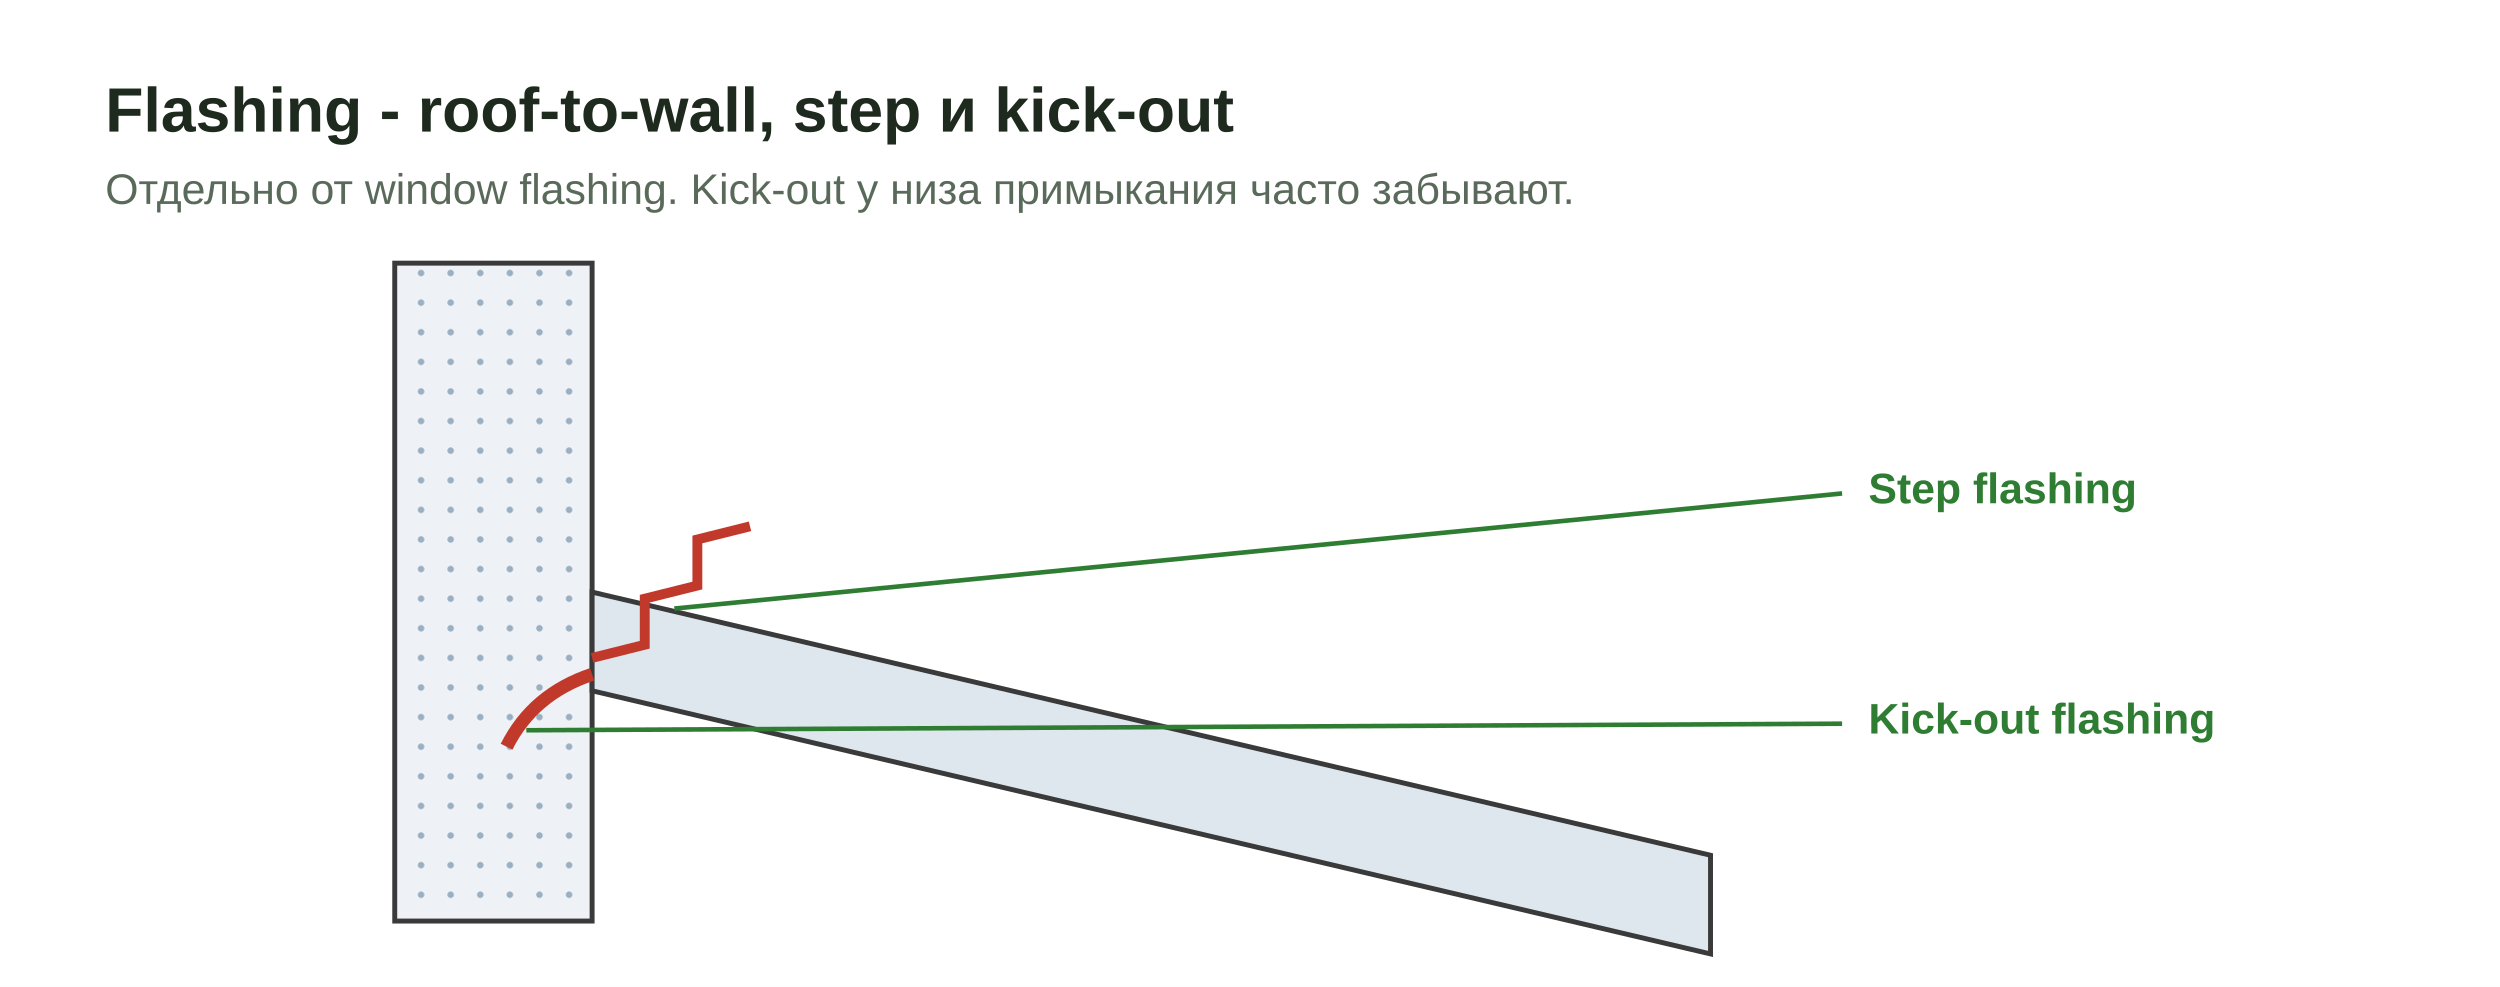
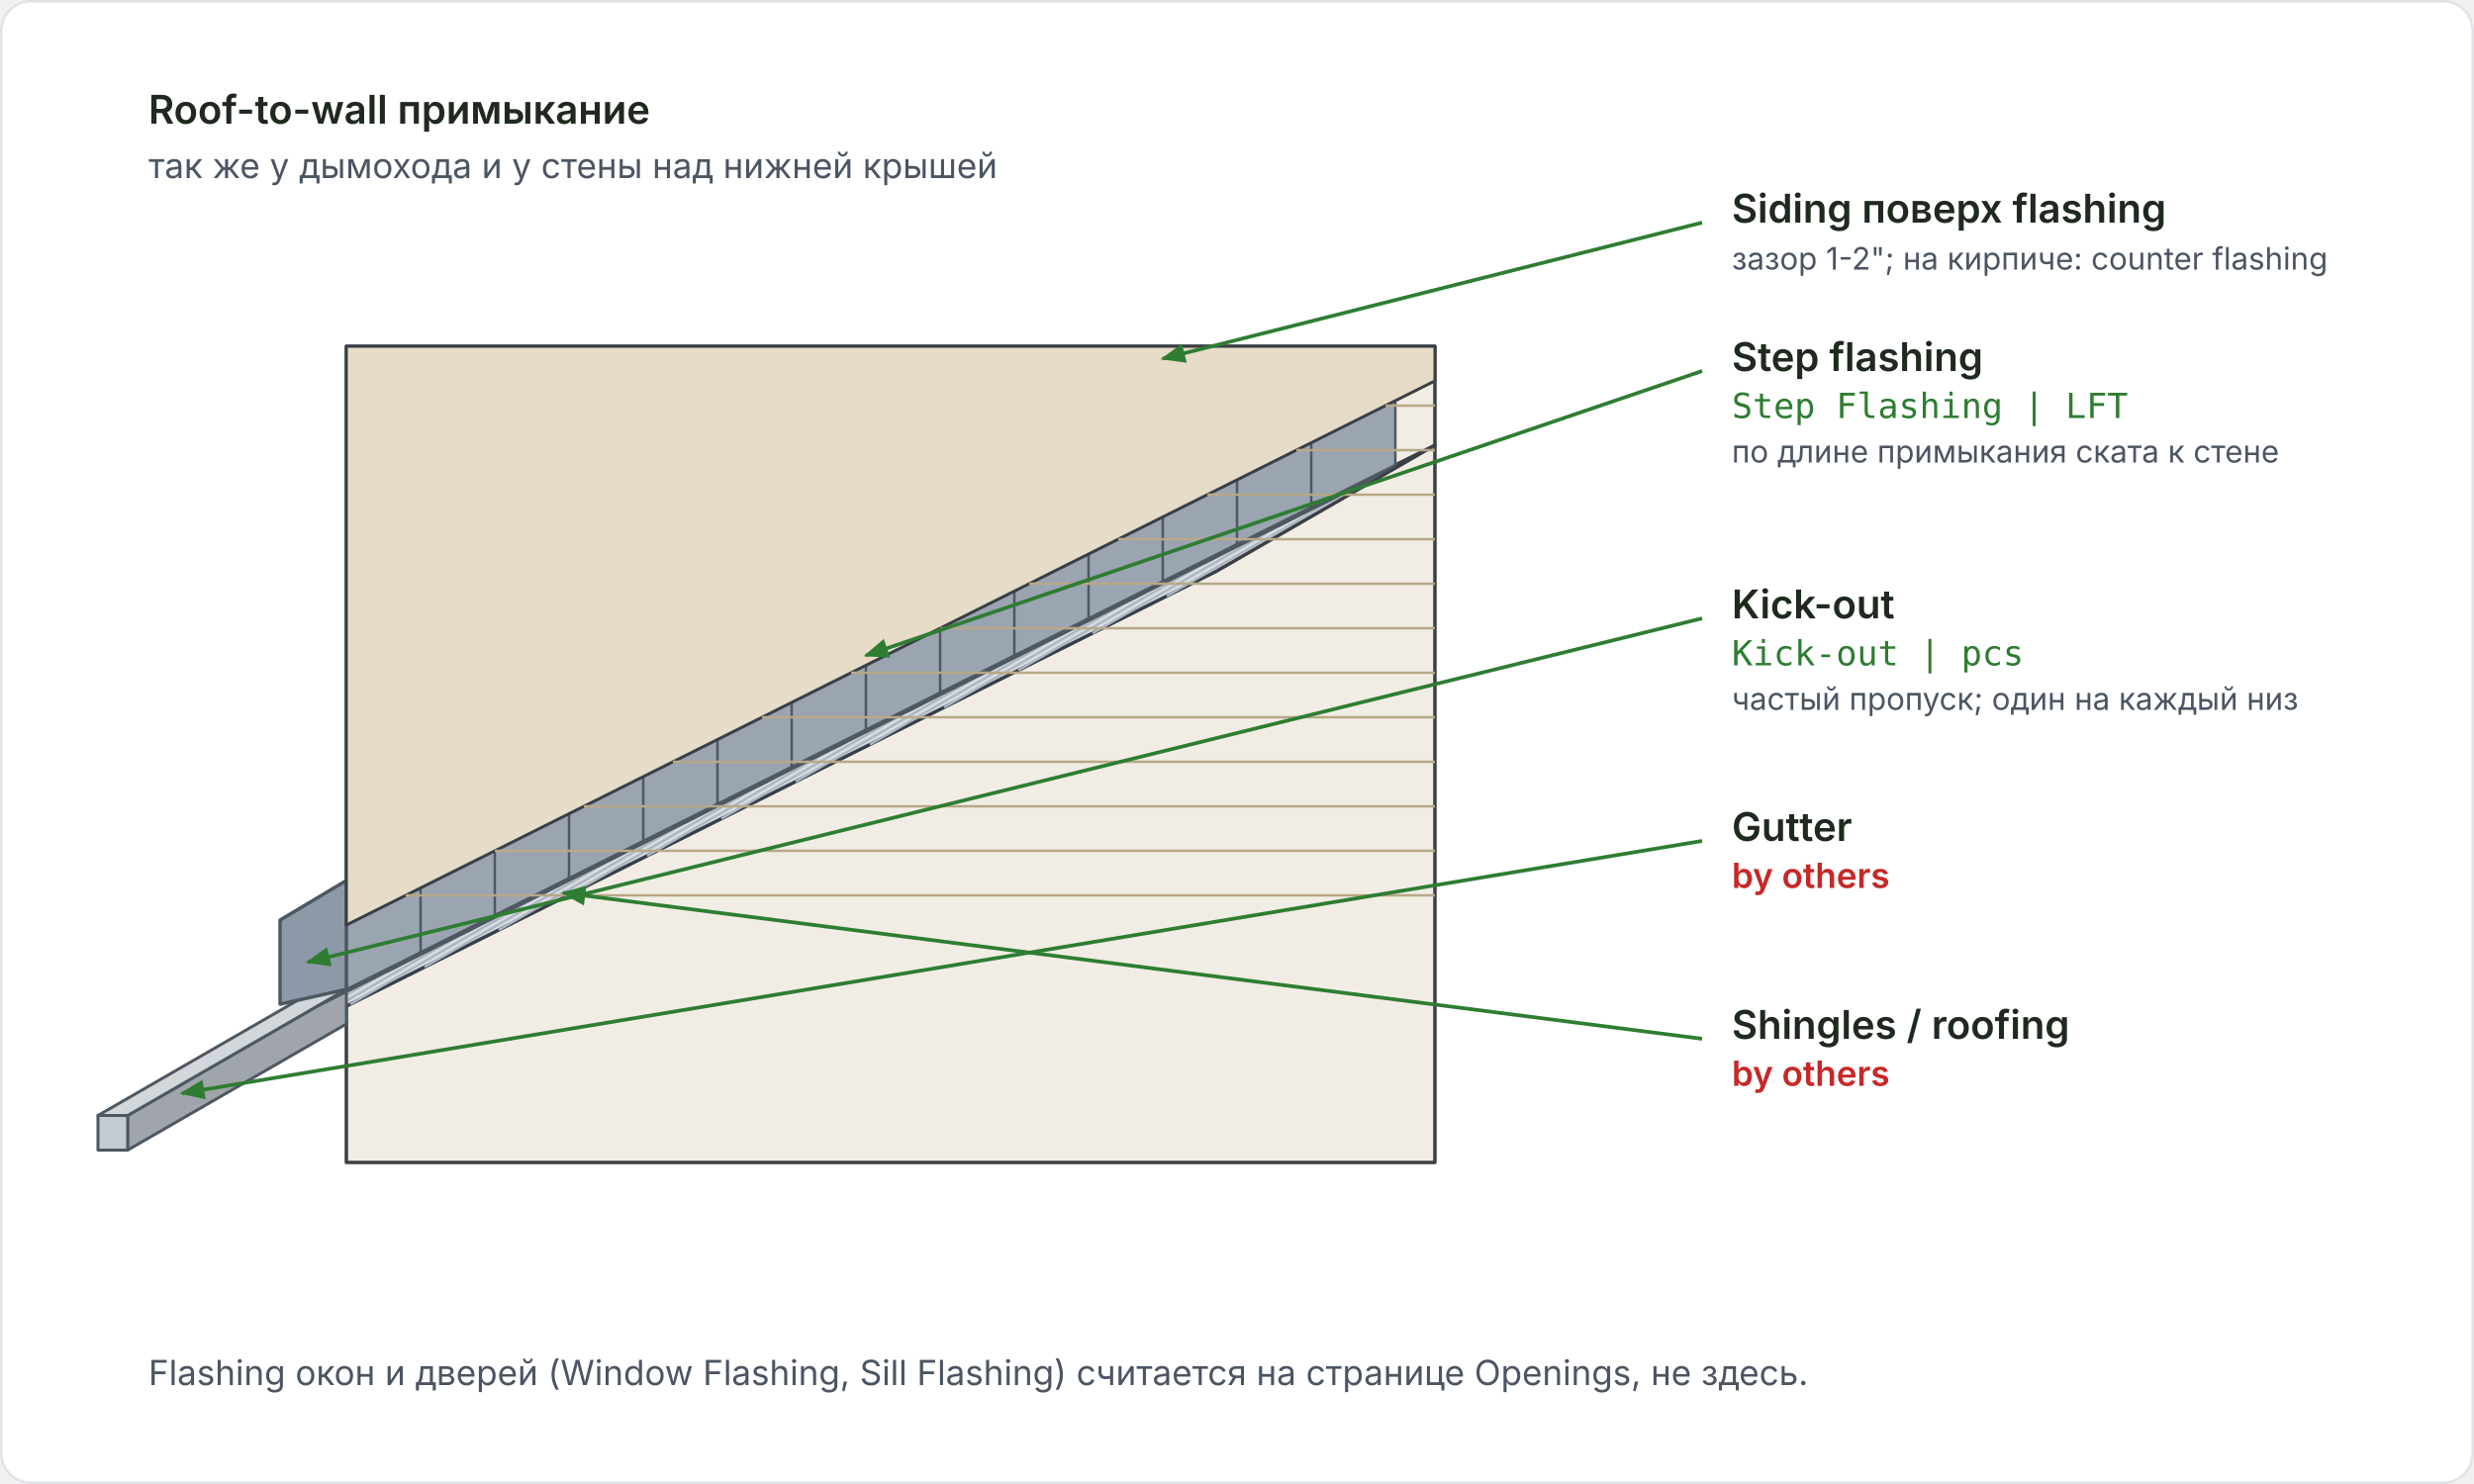
- <svg xmlns="http://www.w3.org/2000/svg" viewBox="0 0 760 300" role="img" aria-labelledby="t">
+ <svg xmlns="http://www.w3.org/2000/svg" viewBox="0 0 1000 600" role="img" aria-labelledby="t d">
  <defs>
-     <pattern id="o" width="9" height="9" patternUnits="userSpaceOnUse">
-       <rect width="9" height="9" fill="#eef2f6" />
-       <circle cx="2" cy="2" r="1" fill="#9bb0c2" />
+     <marker id="arr" markerWidth="10" markerHeight="10" refX="9" refY="5" orient="auto" markerUnits="userSpaceOnUse">
+       <path d="M0,1 L0,9 L10,5 z" fill="#2e7d32" />
+     </marker>
+     <marker id="arrInk" markerWidth="10" markerHeight="10" refX="9" refY="5" orient="auto" markerUnits="userSpaceOnUse">
+       <path d="M0,1 L0,9 L10,5 z" fill="#3a3f44" />
+     </marker>
+     <marker id="arrRed" markerWidth="10" markerHeight="10" refX="9" refY="5" orient="auto" markerUnits="userSpaceOnUse">
+       <path d="M0,1 L0,9 L10,5 z" fill="#c62828" />
+     </marker>
+     <marker id="dot" markerWidth="8" markerHeight="8" refX="4" refY="4" markerUnits="userSpaceOnUse">
+       <circle cx="4" cy="4" r="3" fill="#2e7d32" />
+     </marker>
+     <marker id="tick" markerWidth="8" markerHeight="8" refX="4" refY="4" orient="auto" markerUnits="userSpaceOnUse">
+       <path d="M4,0 L4,8" stroke="#3a3f44" stroke-width="1.4" />
+     </marker>
+     <pattern id="wood" width="12" height="12" patternUnits="userSpaceOnUse" patternTransform="rotate(45)">
+       <rect width="12" height="12" fill="#e9d3b0" />
+       <line x1="0" y1="0" x2="0" y2="12" stroke="#8a6a3f" stroke-width="0.9" opacity="0.55" />
    </pattern>
-     <style>.t{font:700 19px "Segoe UI",Arial,sans-serif;fill:#1f2a1f}.s{font:400 13px "Segoe UI",Arial,sans-serif;fill:#5a6a5a}.l{font:600 13px "Segoe UI",Arial,sans-serif;fill:#2e7d32}</style>
+     <pattern id="pt" width="12" height="12" patternUnits="userSpaceOnUse" patternTransform="rotate(45)">
+       <rect width="12" height="12" fill="#cfa26a" />
+       <line x1="0" y1="0" x2="0" y2="12" stroke="#6c4b2a" stroke-width="1" opacity="0.6" />
+     </pattern>
+     <pattern id="conc" width="10" height="10" patternUnits="userSpaceOnUse">
+       <rect width="10" height="10" fill="#cfd4d8" />
+       <circle cx="2.5" cy="2.5" r="1" fill="#6b7378" opacity="0.7" />
+       <circle cx="7" cy="6.5" r="1" fill="#6b7378" opacity="0.7" />
+     </pattern>
+     <pattern id="sheath" width="7" height="7" patternUnits="userSpaceOnUse">
+       <rect width="7" height="7" fill="#c9b27c" />
+       <circle cx="2" cy="2" r="0.8" fill="#7a6a3c" opacity="0.6" />
+       <circle cx="5" cy="5" r="0.8" fill="#7a6a3c" opacity="0.6" />
+     </pattern>
+     <pattern id="batt" width="20" height="16" patternUnits="userSpaceOnUse">
+       <rect width="20" height="16" fill="#fdf6e3" />
+       <path d="M0,8 Q5,0 10,8 T20,8" fill="none" stroke="#caa64a" stroke-width="1.2" />
+     </pattern>
+     <pattern id="rigid" width="8" height="8" patternUnits="userSpaceOnUse">
+       <rect width="8" height="8" fill="#fbe9c6" />
+       <path d="M0,8 L8,0" stroke="#d9a441" stroke-width="0.8" />
+     </pattern>
+     <pattern id="cmu" width="40" height="20" patternUnits="userSpaceOnUse">
+       <rect width="40" height="20" fill="#cfd4d8" />
+       <path d="M0,10 H40 M20,0 V10 M0,10 V20 M40,10 V20" stroke="#6b7378" stroke-width="1" fill="none" />
+     </pattern>
+     <pattern id="gyp" width="6" height="6" patternUnits="userSpaceOnUse">
+       <rect width="6" height="6" fill="#eef0f2" />
+     </pattern>
+     <pattern id="endgrain" width="6" height="6" patternUnits="userSpaceOnUse">
+       <rect width="6" height="6" fill="#e9d3b0" />
+       <path d="M0,3 H6" stroke="#8a6a3f" stroke-width="0.7" opacity="0.5" />
+     </pattern>
+     <pattern id="hatchRed" width="8" height="8" patternUnits="userSpaceOnUse" patternTransform="rotate(45)">
+       <rect width="8" height="8" fill="#fff" />
+       <line x1="0" y1="0" x2="0" y2="8" stroke="#c62828" stroke-width="1.2" opacity="0.6" />
+     </pattern>
+     <pattern id="hatchGrey" width="8" height="8" patternUnits="userSpaceOnUse" patternTransform="rotate(45)">
+       <rect width="8" height="8" fill="#f3f4f6" />
+       <line x1="0" y1="0" x2="0" y2="8" stroke="#9aa4ad" stroke-width="1" opacity="0.8" />
+     </pattern>
+     <style>
+       .ln{fill:none;stroke:#3a3f44;stroke-width:1.6;stroke-linejoin:round}
+       .thin{fill:none;stroke:#3a3f44;stroke-width:1.1}
+       .lab{font:600 16px Inter, "Segoe UI", Arial, sans-serif;fill:#1f2a1f}
+       .lab2{font:600 15px Inter, "Segoe UI", Arial, sans-serif;fill:#1f2a1f}
+       .note{font:400 14px Inter, "Segoe UI", Arial, sans-serif;fill:#4b5563}
+       .small{font:400 12.5px Inter, "Segoe UI", Arial, sans-serif;fill:#4b5563}
+       .mono{font:500 14px "JetBrains Mono", Consolas, monospace;fill:#2e7d32}
+       .mono2{font:500 13px "JetBrains Mono", Consolas, monospace;fill:#1f2a1f}
+       .side{font:700 13px Inter, "Segoe UI", Arial, sans-serif;fill:#8a98a5;letter-spacing:1px}
+       .lead{stroke:#2e7d32;stroke-width:1.5;fill:none;marker-end:url(#arr)}
+       .leadInk{stroke:#3a3f44;stroke-width:1.3;fill:none;marker-end:url(#arrInk)}
+       .leadRed{stroke:#c62828;stroke-width:1.5;fill:none;marker-end:url(#arrRed)}
+       .dim{stroke:#3a3f44;stroke-width:1.1;fill:none;marker-start:url(#tick);marker-end:url(#tick)}
+       .dimt{font:500 13px Inter, "Segoe UI", Arial, sans-serif;fill:#1f2a1f}
+       .numc{fill:#2e7d32;stroke:#fff;stroke-width:1.5}
+       .numt{font:700 13px Inter, "Segoe UI", Arial, sans-serif;fill:#fff;text-anchor:middle}
+       .h{font:700 15px Inter, "Segoe UI", Arial, sans-serif;fill:#1f2a1f}
+       .red{font:600 14px Inter, "Segoe UI", Arial, sans-serif;fill:#c62828}
+       .green{font:600 14px Inter, "Segoe UI", Arial, sans-serif;fill:#2e7d32}
+       .cap{font:400 13px Inter, "Segoe UI", Arial, sans-serif;fill:#1f2a1f}
+     </style>
  </defs>
-   <rect width="760" height="300" fill="#fff" />
-   <text class="t" x="32" y="40">Flashing - roof-to-wall, step и kick-out</text>
-   <text class="s" x="32" y="62">Отдельно от window flashing. Kick-out у низа примыкания часто забывают.</text>
-   <rect x="120" y="80" width="60" height="200" fill="url(#o)" stroke="#3a3a3a" stroke-width="1.5" />
-   <polygon points="180,180 520,260 520,290 180,210" fill="#dfe7ee" stroke="#3a3a3a" stroke-width="1.5" />
-   <polyline points="180,200 196,196 196,182 212,178 212,164 228,160" fill="none" stroke="#c0392b" stroke-width="3" />
-   <path d="M180,205 q-18,6 -26,22" fill="none" stroke="#c0392b" stroke-width="4" />
-   <line x1="205" y1="185" x2="560" y2="150" stroke="#2e7d32" stroke-width="1.4" />
-   <text class="l" x="568" y="153">Step flashing</text>
-   <line x1="160" y1="222" x2="560" y2="220" stroke="#2e7d32" stroke-width="1.4" />
-   <text class="l" x="568" y="223">Kick-out flashing</text>
-   <text class="l" x="120" y="300" fill="#5a6a5a" />
+   <rect x="0.5" y="0.5" width="999" height="599" rx="12" fill="#ffffff" stroke="#dfe3e8" />
+   <polygon points="140.0,470.0 580.0,470.0 580.0,140.0 140.0,140.0" fill="#f1ede4" stroke="#3a3f44" stroke-width="1.4" stroke-linejoin="round" />
+   <polygon points="140.0,400.0 580.0,180.0 491.6,231.0 51.6,451.0" fill="#d7dde3" stroke="#3a3f44" stroke-width="1.4" stroke-linejoin="round" />
+   <line x1="170.0" y1="385.0" x2="81.6" y2="436.0" stroke="#aeb7c0" stroke-width="1" />
+   <line x1="200.0" y1="370.0" x2="111.6" y2="421.0" stroke="#aeb7c0" stroke-width="1" />
+   <line x1="230.0" y1="355.0" x2="141.6" y2="406.0" stroke="#aeb7c0" stroke-width="1" />
+   <line x1="260.0" y1="340.0" x2="171.6" y2="391.0" stroke="#aeb7c0" stroke-width="1" />
+   <line x1="290.0" y1="325.0" x2="201.6" y2="376.0" stroke="#aeb7c0" stroke-width="1" />
+   <line x1="320.0" y1="310.0" x2="231.6" y2="361.0" stroke="#aeb7c0" stroke-width="1" />
+   <line x1="350.0" y1="295.0" x2="261.6" y2="346.0" stroke="#aeb7c0" stroke-width="1" />
+   <line x1="380.0" y1="280.0" x2="291.6" y2="331.0" stroke="#aeb7c0" stroke-width="1" />
+   <line x1="410.0" y1="265.0" x2="321.6" y2="316.0" stroke="#aeb7c0" stroke-width="1" />
+   <line x1="440.0" y1="250.0" x2="351.6" y2="301.0" stroke="#aeb7c0" stroke-width="1" />
+   <line x1="470.0" y1="235.0" x2="381.6" y2="286.0" stroke="#aeb7c0" stroke-width="1" />
+   <line x1="500.0" y1="220.0" x2="411.6" y2="271.0" stroke="#aeb7c0" stroke-width="1" />
+   <line x1="530.0" y1="205.0" x2="441.6" y2="256.0" stroke="#aeb7c0" stroke-width="1" />
+   <line x1="560.0" y1="190.0" x2="471.6" y2="241.0" stroke="#aeb7c0" stroke-width="1" />
+   <polygon points="51.6,465.0 140.0,414.0 140.0,400.0 51.6,451.0" fill="#9fa5ab" stroke="#4d5861" stroke-width="1.2" stroke-linejoin="round" />
+   <polygon points="39.6,451.0 51.6,451.0 140.0,400.0 128.0,400.0" fill="#d2d7dc" stroke="#4d5861" stroke-width="1.2" stroke-linejoin="round" />
+   <polygon points="39.6,465.0 51.6,465.0 51.6,451.0 39.6,451.0" fill="#c3cad1" stroke="#4d5861" stroke-width="1.2" stroke-linejoin="round" />
+   <polygon points="140.0,400.0 174.0,383.0 160.5,390.8 126.5,407.8" fill="#b9c3cc" stroke="#4d5861" stroke-width="1" stroke-linejoin="round" />
+   <polygon points="140.0,400.0 174.0,383.0 174.0,339.0 140.0,356.0" fill="#9aa5b1" stroke="#4d5861" stroke-width="1" stroke-linejoin="round" />
+   <polygon points="170.0,385.0 204.0,368.0 190.5,375.8 156.5,392.8" fill="#b9c3cc" stroke="#4d5861" stroke-width="1" stroke-linejoin="round" />
+   <polygon points="170.0,385.0 204.0,368.0 204.0,324.0 170.0,341.0" fill="#9aa5b1" stroke="#4d5861" stroke-width="1" stroke-linejoin="round" />
+   <polygon points="200.0,370.0 234.0,353.0 220.5,360.8 186.5,377.8" fill="#b9c3cc" stroke="#4d5861" stroke-width="1" stroke-linejoin="round" />
+   <polygon points="200.0,370.0 234.0,353.0 234.0,309.0 200.0,326.0" fill="#9aa5b1" stroke="#4d5861" stroke-width="1" stroke-linejoin="round" />
+   <polygon points="230.0,355.0 264.0,338.0 250.5,345.8 216.5,362.8" fill="#b9c3cc" stroke="#4d5861" stroke-width="1" stroke-linejoin="round" />
+   <polygon points="230.0,355.0 264.0,338.0 264.0,294.0 230.0,311.0" fill="#9aa5b1" stroke="#4d5861" stroke-width="1" stroke-linejoin="round" />
+   <polygon points="260.0,340.0 294.0,323.0 280.5,330.8 246.5,347.8" fill="#b9c3cc" stroke="#4d5861" stroke-width="1" stroke-linejoin="round" />
+   <polygon points="260.0,340.0 294.0,323.0 294.0,279.0 260.0,296.0" fill="#9aa5b1" stroke="#4d5861" stroke-width="1" stroke-linejoin="round" />
+   <polygon points="290.0,325.0 324.0,308.0 310.5,315.8 276.5,332.8" fill="#b9c3cc" stroke="#4d5861" stroke-width="1" stroke-linejoin="round" />
+   <polygon points="290.0,325.0 324.0,308.0 324.0,264.0 290.0,281.0" fill="#9aa5b1" stroke="#4d5861" stroke-width="1" stroke-linejoin="round" />
+   <polygon points="320.0,310.0 354.0,293.0 340.5,300.8 306.5,317.8" fill="#b9c3cc" stroke="#4d5861" stroke-width="1" stroke-linejoin="round" />
+   <polygon points="320.0,310.0 354.0,293.0 354.0,249.0 320.0,266.0" fill="#9aa5b1" stroke="#4d5861" stroke-width="1" stroke-linejoin="round" />
+   <polygon points="350.0,295.0 384.0,278.0 370.5,285.8 336.5,302.8" fill="#b9c3cc" stroke="#4d5861" stroke-width="1" stroke-linejoin="round" />
+   <polygon points="350.0,295.0 384.0,278.0 384.0,234.0 350.0,251.0" fill="#9aa5b1" stroke="#4d5861" stroke-width="1" stroke-linejoin="round" />
+   <polygon points="380.0,280.0 414.0,263.0 400.5,270.8 366.5,287.8" fill="#b9c3cc" stroke="#4d5861" stroke-width="1" stroke-linejoin="round" />
+   <polygon points="380.0,280.0 414.0,263.0 414.0,219.0 380.0,236.0" fill="#9aa5b1" stroke="#4d5861" stroke-width="1" stroke-linejoin="round" />
+   <polygon points="410.0,265.0 444.0,248.0 430.5,255.8 396.5,272.8" fill="#b9c3cc" stroke="#4d5861" stroke-width="1" stroke-linejoin="round" />
+   <polygon points="410.0,265.0 444.0,248.0 444.0,204.0 410.0,221.0" fill="#9aa5b1" stroke="#4d5861" stroke-width="1" stroke-linejoin="round" />
+   <polygon points="440.0,250.0 474.0,233.0 460.5,240.8 426.5,257.8" fill="#b9c3cc" stroke="#4d5861" stroke-width="1" stroke-linejoin="round" />
+   <polygon points="440.0,250.0 474.0,233.0 474.0,189.0 440.0,206.0" fill="#9aa5b1" stroke="#4d5861" stroke-width="1" stroke-linejoin="round" />
+   <polygon points="470.0,235.0 504.0,218.0 490.5,225.8 456.5,242.8" fill="#b9c3cc" stroke="#4d5861" stroke-width="1" stroke-linejoin="round" />
+   <polygon points="470.0,235.0 504.0,218.0 504.0,174.0 470.0,191.0" fill="#9aa5b1" stroke="#4d5861" stroke-width="1" stroke-linejoin="round" />
+   <polygon points="500.0,220.0 534.0,203.0 520.5,210.8 486.5,227.8" fill="#b9c3cc" stroke="#4d5861" stroke-width="1" stroke-linejoin="round" />
+   <polygon points="500.0,220.0 534.0,203.0 534.0,159.0 500.0,176.0" fill="#9aa5b1" stroke="#4d5861" stroke-width="1" stroke-linejoin="round" />
+   <polygon points="530.0,205.0 564.0,188.0 550.5,195.8 516.5,212.8" fill="#b9c3cc" stroke="#4d5861" stroke-width="1" stroke-linejoin="round" />
+   <polygon points="530.0,205.0 564.0,188.0 564.0,144.0 530.0,161.0" fill="#9aa5b1" stroke="#4d5861" stroke-width="1" stroke-linejoin="round" />
+   <polygon points="140.0,400.0 113.2,406.0 113.2,372.0 140.0,356.0" fill="#8d99a6" stroke="#4d5861" stroke-width="1.4" stroke-linejoin="round" />
+   <polygon points="140.0,374.0 580.0,154.0 580.0,140.0 140.0,140.0" fill="#e6dcc8" stroke="#3a3f44" stroke-width="1.2" stroke-linejoin="round" />
+   <line x1="164.0" y1="362.0" x2="580.0" y2="362.0" stroke="#b8a888" stroke-width="1" />
+   <line x1="200.0" y1="344.0" x2="580.0" y2="344.0" stroke="#b8a888" stroke-width="1" />
+   <line x1="236.0" y1="326.0" x2="580.0" y2="326.0" stroke="#b8a888" stroke-width="1" />
+   <line x1="272.0" y1="308.0" x2="580.0" y2="308.0" stroke="#b8a888" stroke-width="1" />
+   <line x1="308.0" y1="290.0" x2="580.0" y2="290.0" stroke="#b8a888" stroke-width="1" />
+   <line x1="344.0" y1="272.0" x2="580.0" y2="272.0" stroke="#b8a888" stroke-width="1" />
+   <line x1="380.0" y1="254.0" x2="580.0" y2="254.0" stroke="#b8a888" stroke-width="1" />
+   <line x1="416.0" y1="236.0" x2="580.0" y2="236.0" stroke="#b8a888" stroke-width="1" />
+   <line x1="452.0" y1="218.0" x2="580.0" y2="218.0" stroke="#b8a888" stroke-width="1" />
+   <line x1="488.0" y1="200.0" x2="580.0" y2="200.0" stroke="#b8a888" stroke-width="1" />
+   <line x1="524.0" y1="182.0" x2="580.0" y2="182.0" stroke="#b8a888" stroke-width="1" />
+   <line x1="560.0" y1="164.0" x2="580.0" y2="164.0" stroke="#b8a888" stroke-width="1" />
+   <line class="lead" x1="688" y1="150" x2="350" y2="265" />
+   <text class="lab" x="700" y="150">Step flashing</text>
+   <text class="mono" x="700" y="169">Step Flashing | LFT</text>
+   <text class="small" x="700" y="187">по длине примыкания ската к стене</text>
+   <line class="lead" x1="688" y1="90" x2="470" y2="145" />
+   <text class="lab" x="700" y="90">Siding поверх flashing</text>
+   <text class="small" x="700" y="109">зазор 1-2"; на кирпиче: counter flashing</text>
+   <line class="lead" x1="688" y1="250" x2="124.4" y2="389" />
+   <text class="lab" x="700" y="250">Kick-out</text>
+   <text class="mono" x="700" y="269">Kick-out | pcs</text>
+   <text class="small" x="700" y="287">частый пропуск; один на каждый низ</text>
+   <line class="lead" x1="688" y1="340" x2="73.6" y2="442" />
+   <text class="lab" x="700" y="340">Gutter</text>
+   <text class="red" x="700" y="359">by others</text>
+   <line class="lead" x1="688" y1="420" x2="227.6" y2="361" />
+   <text class="lab" x="700" y="420">Shingles / roofing</text>
+   <text class="red" x="700" y="439">by others</text>
+   <text class="lab" x="60" y="50">Roof-to-wall примыкание</text>
+   <text class="note" x="60" y="72">так же у дымохода и у стены над нижней крышей</text>
+   <text class="note" x="60" y="560">Flashing окон и дверей (Window Flashing, Sill Flashing) считается на странице Openings, не здесь.</text>
</svg>
